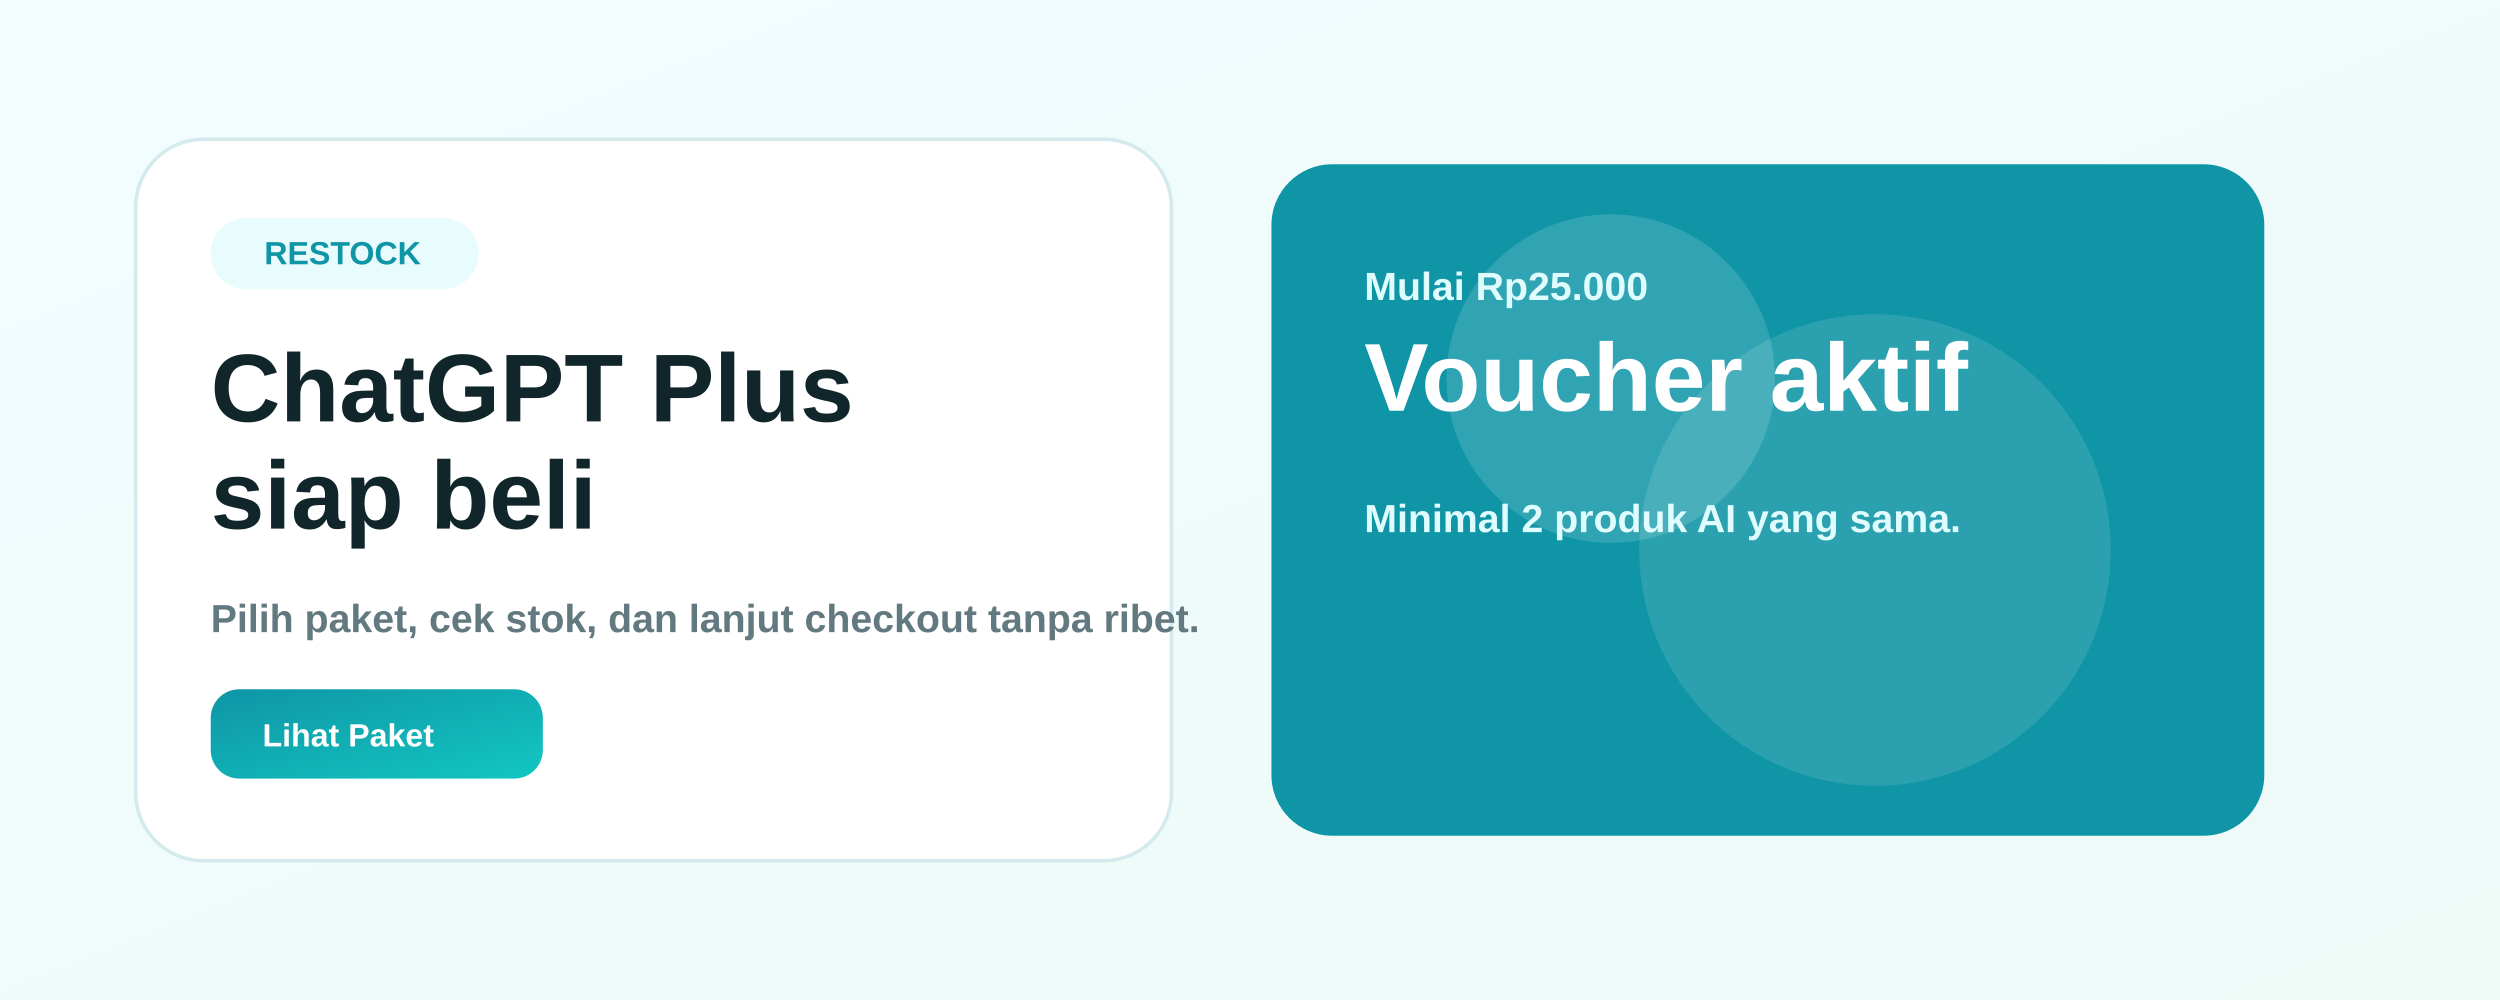
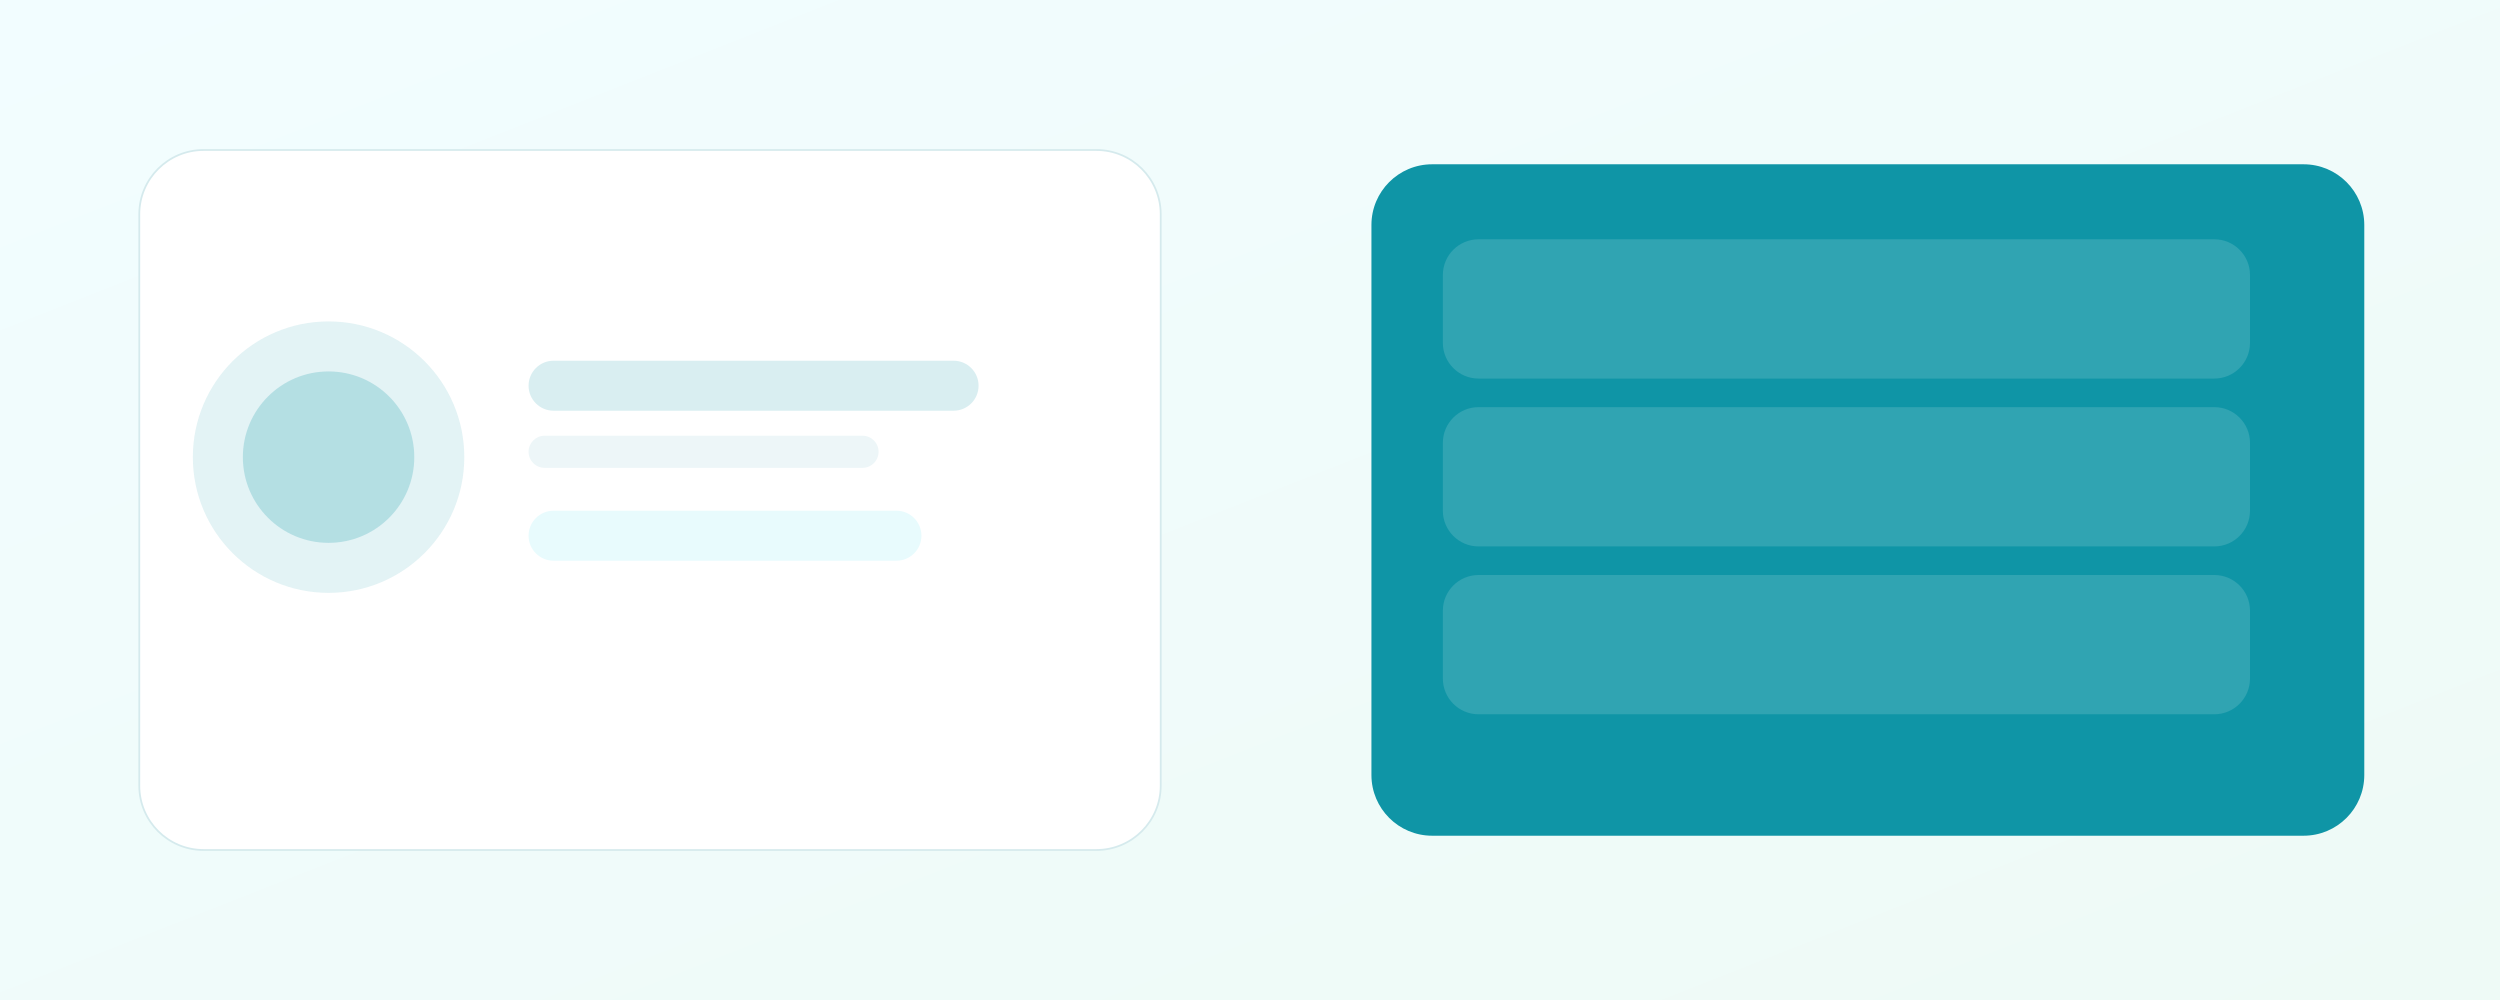
- <svg xmlns="http://www.w3.org/2000/svg" viewBox="0 0 1400 560" role="img" aria-label="JagoPrem restock banner">
+ <svg xmlns="http://www.w3.org/2000/svg" viewBox="0 0 1400 560" role="img" aria-label="JagoPrem banner restock">
  <defs>
-     <linearGradient id="bg" x1="0" y1="0" x2="1" y2="1">
-       <stop offset="0" stop-color="#f1fdff" />
+     <linearGradient id="g" x1="0" y1="0" x2="1" y2="1">
+       <stop offset="0" stop-color="#f2fdff" />
      <stop offset="1" stop-color="#eefaf6" />
    </linearGradient>
-     <linearGradient id="accent" x1="0" y1="0" x2="1" y2="1">
+     <linearGradient id="a" x1="0" y1="0" x2="1" y2="1">
      <stop offset="0" stop-color="#0f95a6" />
      <stop offset="1" stop-color="#12c7c2" />
    </linearGradient>
  </defs>
-   <rect width="1400" height="560" fill="url(#bg)" />
-   <rect x="76" y="78" width="580" height="404" rx="38" fill="#fff" stroke="#d5eaed" stroke-width="2" />
-   <rect x="118" y="122" width="150" height="40" rx="20" fill="#e8fbfd" />
-   <text x="148" y="148" font-family="Arial, sans-serif" font-size="18" font-weight="800" fill="#0f95a6">RESTOCK</text>
-   <text x="118" y="236" font-family="Arial, sans-serif" font-size="54" font-weight="900" fill="#11262b">ChatGPT Plus</text>
-   <text x="118" y="296" font-family="Arial, sans-serif" font-size="54" font-weight="900" fill="#11262b">siap beli</text>
-   <text x="118" y="354" font-family="Arial, sans-serif" font-size="22" font-weight="600" fill="#62797f">Pilih paket, cek stok, dan lanjut checkout tanpa ribet.</text>
-   <rect x="118" y="386" width="186" height="50" rx="16" fill="url(#accent)" />
-   <text x="147" y="418" font-family="Arial, sans-serif" font-size="18" font-weight="800" fill="#fff">Lihat Paket</text>
-   <rect x="712" y="92" width="556" height="376" rx="34" fill="#0f95a6" />
-   <circle cx="902" cy="212" r="92" fill="#fff" opacity=".14" />
-   <circle cx="1050" cy="308" r="132" fill="#fff" opacity=".12" />
-   <text x="764" y="168" font-family="Arial, sans-serif" font-size="22" font-weight="800" fill="#dffcff">Mulai Rp25.000</text>
-   <text x="764" y="230" font-family="Arial, sans-serif" font-size="54" font-weight="900" fill="#fff">Voucher aktif</text>
-   <text x="764" y="298" font-family="Arial, sans-serif" font-size="22" font-weight="600" fill="#dffcff">Minimal 2 produk AI yang sama.</text>
+   <rect width="1400" height="560" fill="url(#g)" />
+   <rect x="78" y="84" width="572" height="392" rx="36" fill="#fff" stroke="#d5eaed" />
+   <circle cx="184" cy="256" r="76" fill="#0f95a6" opacity=".12" />
+   <circle cx="184" cy="256" r="48" fill="#0f95a6" opacity=".22" />
+   <rect x="296" y="202" width="252" height="28" rx="14" fill="#d9eef1" />
+   <rect x="296" y="244" width="196" height="18" rx="9" fill="#edf6f8" />
+   <rect x="296" y="286" width="220" height="28" rx="14" fill="#e8fbfd" />
+   <rect x="768" y="92" width="556" height="376" rx="34" fill="#0f95a6" />
+   <rect x="808" y="134" width="452" height="78" rx="20" fill="#fff" opacity=".14" />
+   <rect x="808" y="228" width="452" height="78" rx="20" fill="#fff" opacity=".14" />
+   <rect x="808" y="322" width="452" height="78" rx="20" fill="#fff" opacity=".14" />
</svg>
